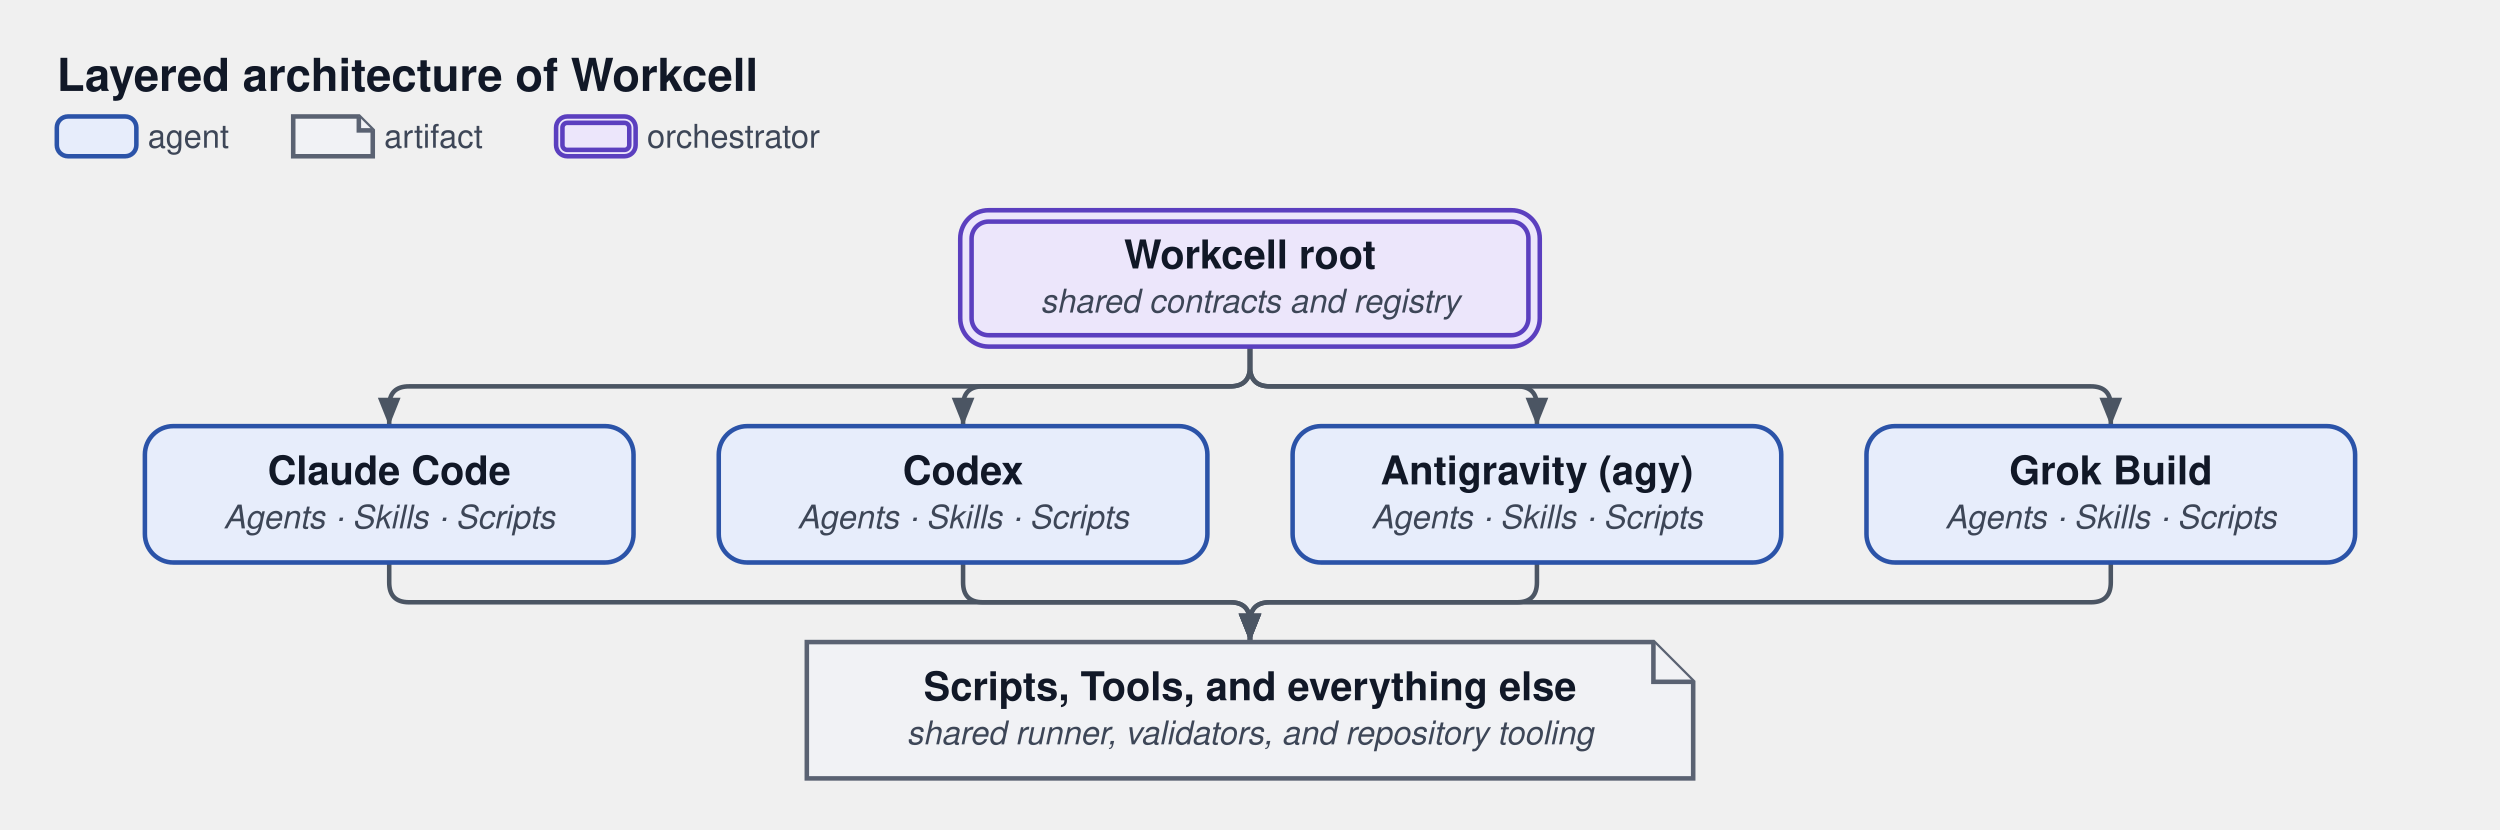
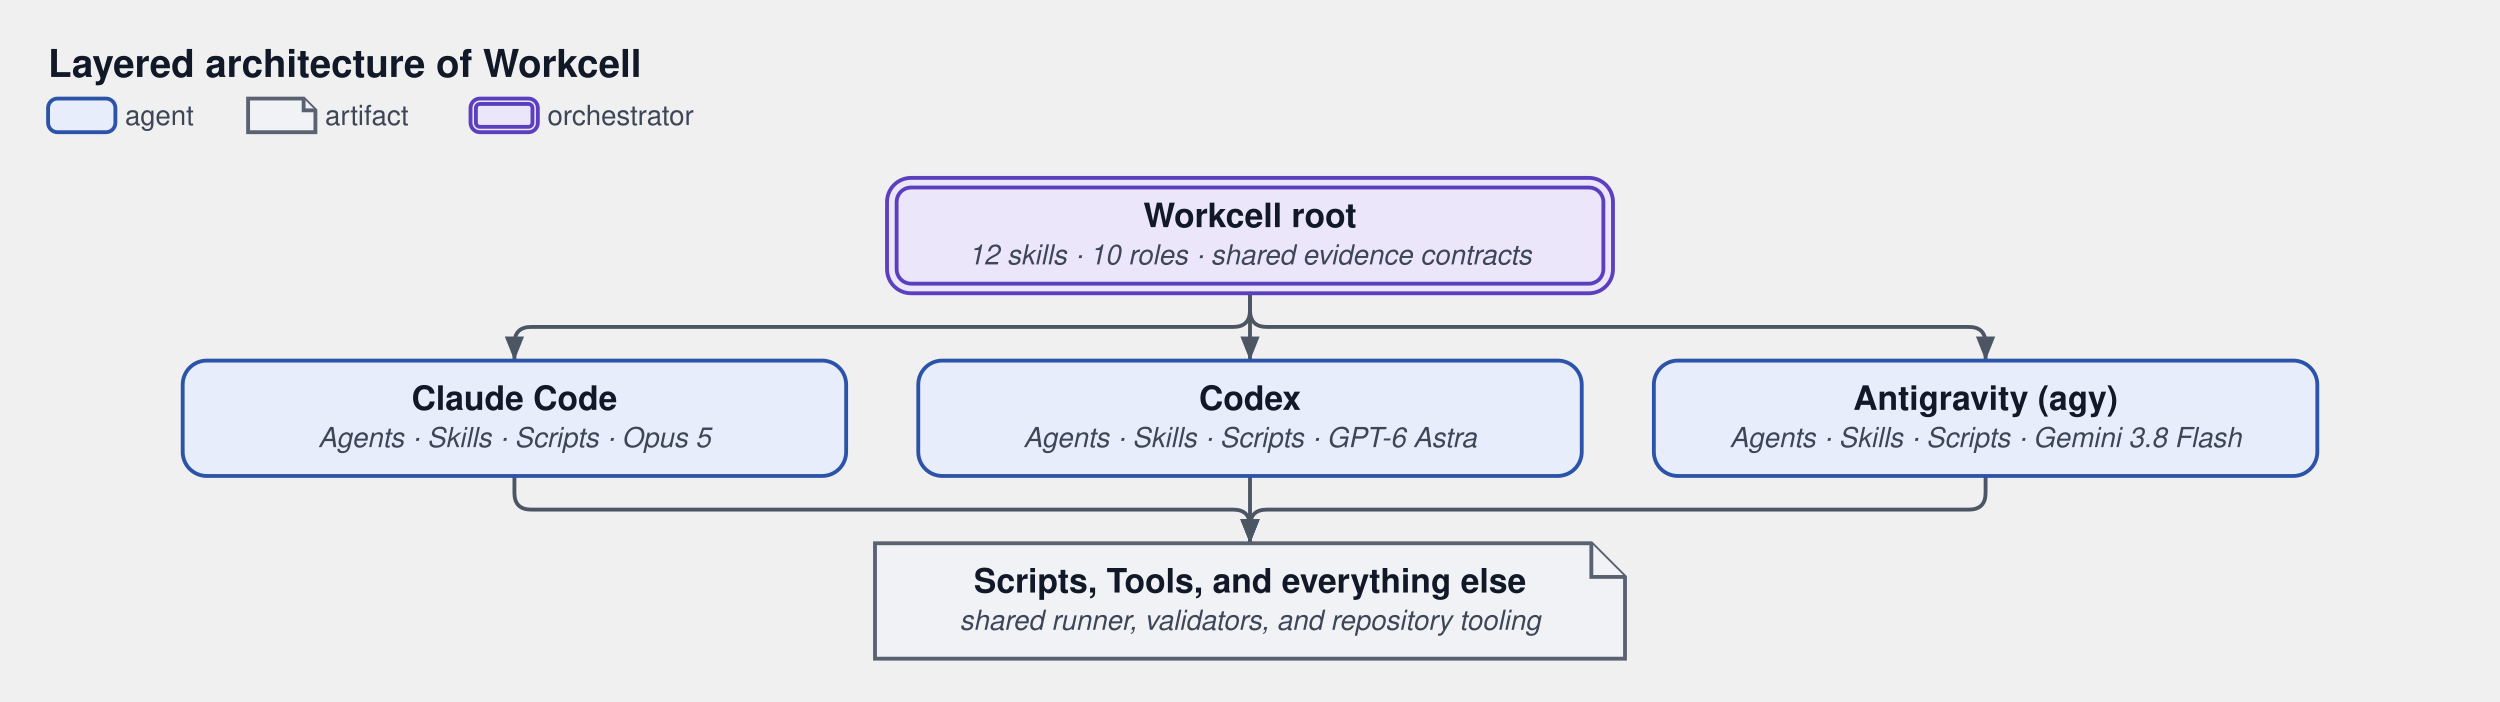
- <svg xmlns="http://www.w3.org/2000/svg" viewBox="0 0 880 292" width="100%" preserveAspectRatio="xMidYMid meet" role="img" aria-labelledby="diagram-title diagram-desc">
+ <svg xmlns="http://www.w3.org/2000/svg" viewBox="0 0 1040 292" width="100%" preserveAspectRatio="xMidYMid meet" role="img" aria-labelledby="diagram-title diagram-desc">
  <defs>
    <marker id="arrow" markerWidth="10" markerHeight="8" refX="10" refY="4" orient="auto" markerUnits="userSpaceOnUse">
      <path d="M0,0 L10,4 L0,8 Z" fill="#4b5563" />
    </marker>
    <marker id="arrow-muted" markerWidth="10" markerHeight="8" refX="10" refY="4" orient="auto" markerUnits="userSpaceOnUse">
      <path d="M0,0 L10,4 L0,8 Z" fill="#7b8494" />
    </marker>
  </defs>
  <style>
    text{font-family:-apple-system,BlinkMacSystemFont,'Segoe UI',Helvetica,Arial,sans-serif}
    .label{font-size:14px;font-weight:600;fill:#111827;text-anchor:middle}
    .sub{font-size:11.5px;font-style:italic;fill:#3d4657;text-anchor:middle}
    .title{font-size:16px;font-weight:700;fill:#111827}
    .legend{font-size:11.5px;fill:#3d4657}
    .edgelabel{font-size:11.5px;fill:#3d4657}
    .chip{fill:#ffffff;stroke:#d7dce3;stroke-width:1}
    .plate{fill:#ffffff}
    .edge{fill:none;stroke:#4b5563;stroke-width:1.6}
    .edge.dashed{stroke:#7b8494;stroke-dasharray:6 4}
    .frame{fill:none;stroke:#8a76d6;stroke-width:1.4;stroke-dasharray:1 4;stroke-linecap:round}
    .frametext{font-size:11.5px;font-weight:600;fill:#4c3a94}
    .crease{fill:none}
    .inner{fill:none;stroke-width:1}
    .k-agent{fill:#e7edfb;stroke:#2b53a8;stroke-width:1.6}
    .k-gate{fill:#fdf0d5;stroke:#a2701a;stroke-width:1.6}
    .k-human{fill:#e6f4ea;stroke:#1f7a45;stroke-width:1.6}
    .k-artifact{fill:#f1f2f5;stroke:#5a6272;stroke-width:1.6}
    .k-orchestrator{fill:#ece6fb;stroke:#5b3fbf;stroke-width:1.6}
  </style>
  <text class="title" x="20" y="32">Layered architecture of Workcell</text>
  <rect class="k-agent" x="20" y="41" width="28" height="14" rx="3.92" />
  <text class="legend" text-anchor="start" x="52" y="52">agent</text>
  <path class="k-artifact" d="M 103.21 41 L 126.31 41 L 131.21 45.9 L 131.21 55 L 103.21 55 Z" />
  <path class="k-artifact crease" d="M 126.31 41 L 126.31 45.9 L 131.21 45.9" />
  <text class="legend" text-anchor="start" x="135.21" y="52">artifact</text>
  <rect class="k-orchestrator" x="195.74" y="41" width="28" height="14" rx="3.92" />
  <rect class="k-orchestrator inner" x="197.98" y="43.24" width="23.52" height="9.52" rx="1.68" />
  <text class="legend" text-anchor="start" x="227.74" y="52">orchestrator</text>
-   <path class="edge" marker-end="url(#arrow)" d="M 440 122 L 440 129 Q 440 136 433 136 L 144 136 Q 137 136 137 143 L 137 150" />
-   <path class="edge" marker-end="url(#arrow)" d="M 440 122 L 440 129 Q 440 136 433 136 L 346 136 Q 339 136 339 143 L 339 150" />
-   <path class="edge" marker-end="url(#arrow)" d="M 440 122 L 440 129 Q 440 136 447 136 L 534 136 Q 541 136 541 143 L 541 150" />
-   <path class="edge" marker-end="url(#arrow)" d="M 440 122 L 440 129 Q 440 136 447 136 L 736 136 Q 743 136 743 143 L 743 150" />
-   <path class="edge" marker-end="url(#arrow)" d="M 137 198 L 137 205 Q 137 212 144 212 L 433 212 Q 440 212 440 219 L 440 226" />
-   <path class="edge" marker-end="url(#arrow)" d="M 339 198 L 339 205 Q 339 212 346 212 L 433 212 Q 440 212 440 219 L 440 226" />
-   <path class="edge" marker-end="url(#arrow)" d="M 541 198 L 541 205 Q 541 212 534 212 L 447 212 Q 440 212 440 219 L 440 226" />
-   <path class="edge" marker-end="url(#arrow)" d="M 743 198 L 743 205 Q 743 212 736 212 L 447 212 Q 440 212 440 219 L 440 226" />
-   <rect class="k-orchestrator" x="338" y="74" width="204" height="48" rx="10" />
-   <rect class="k-orchestrator inner" x="342" y="78" width="196" height="40" rx="6" />
-   <text class="label" x="440" y="94.5">Workcell root</text>
-   <text class="sub" x="440" y="110">shared contracts and registry</text>
-   <rect class="k-agent" x="51" y="150" width="172" height="48" rx="10" />
-   <text class="label" x="137" y="170.5">Claude Code</text>
-   <text class="sub" x="137" y="186">Agents · Skills · Scripts</text>
-   <rect class="k-agent" x="253" y="150" width="172" height="48" rx="10" />
-   <text class="label" x="339" y="170.5">Codex</text>
-   <text class="sub" x="339" y="186">Agents · Skills · Scripts</text>
-   <rect class="k-agent" x="455" y="150" width="172" height="48" rx="10" />
-   <text class="label" x="541" y="170.5">Antigravity (agy)</text>
-   <text class="sub" x="541" y="186">Agents · Skills · Scripts</text>
-   <rect class="k-agent" x="657" y="150" width="172" height="48" rx="10" />
-   <text class="label" x="743" y="170.5">Grok Build</text>
-   <text class="sub" x="743" y="186">Agents · Skills · Scripts</text>
-   <path class="k-artifact" d="M 284 226 L 582 226 L 596 240 L 596 274 L 284 274 Z" />
-   <path class="k-artifact crease" d="M 582 226 L 582 240 L 596 240" />
-   <text class="label" x="440" y="246.5">Scripts, Tools, and everything else</text>
-   <text class="sub" x="440" y="262">shared runner, validators, and repository tooling</text>
+   <path class="edge" marker-end="url(#arrow)" d="M 520 122 L 520 129 Q 520 136 513 136 L 221 136 Q 214 136 214 143 L 214 150" />
+   <path class="edge" marker-end="url(#arrow)" d="M 520 122 L 520 150" />
+   <path class="edge" marker-end="url(#arrow)" d="M 520 122 L 520 129 Q 520 136 527 136 L 819 136 Q 826 136 826 143 L 826 150" />
+   <path class="edge" marker-end="url(#arrow)" d="M 214 198 L 214 205 Q 214 212 221 212 L 513 212 Q 520 212 520 219 L 520 226" />
+   <path class="edge" marker-end="url(#arrow)" d="M 520 198 L 520 226" />
+   <path class="edge" marker-end="url(#arrow)" d="M 826 198 L 826 205 Q 826 212 819 212 L 527 212 Q 520 212 520 219 L 520 226" />
+   <rect class="k-orchestrator" x="369" y="74" width="302" height="48" rx="10" />
+   <rect class="k-orchestrator inner" x="373" y="78" width="294" height="40" rx="6" />
+   <text class="label" x="520" y="94.5">Workcell root</text>
+   <text class="sub" x="520" y="110">12 skills · 10 roles · shared evidence contracts</text>
+   <rect class="k-agent" x="76" y="150" width="276" height="48" rx="10" />
+   <text class="label" x="214" y="170.5">Claude Code</text>
+   <text class="sub" x="214" y="186">Agents · Skills · Scripts · Opus 5</text>
+   <rect class="k-agent" x="382" y="150" width="276" height="48" rx="10" />
+   <text class="label" x="520" y="170.5">Codex</text>
+   <text class="sub" x="520" y="186">Agents · Skills · Scripts · GPT-6 Astra</text>
+   <rect class="k-agent" x="688" y="150" width="276" height="48" rx="10" />
+   <text class="label" x="826" y="170.5">Antigravity (agy)</text>
+   <text class="sub" x="826" y="186">Agents · Skills · Scripts · Gemini 3.8 Flash</text>
+   <path class="k-artifact" d="M 364 226 L 662 226 L 676 240 L 676 274 L 364 274 Z" />
+   <path class="k-artifact crease" d="M 662 226 L 662 240 L 676 240" />
+   <text class="label" x="520" y="246.5">Scripts, Tools, and everything else</text>
+   <text class="sub" x="520" y="262">shared runner, validators, and repository tooling</text>
</svg>
